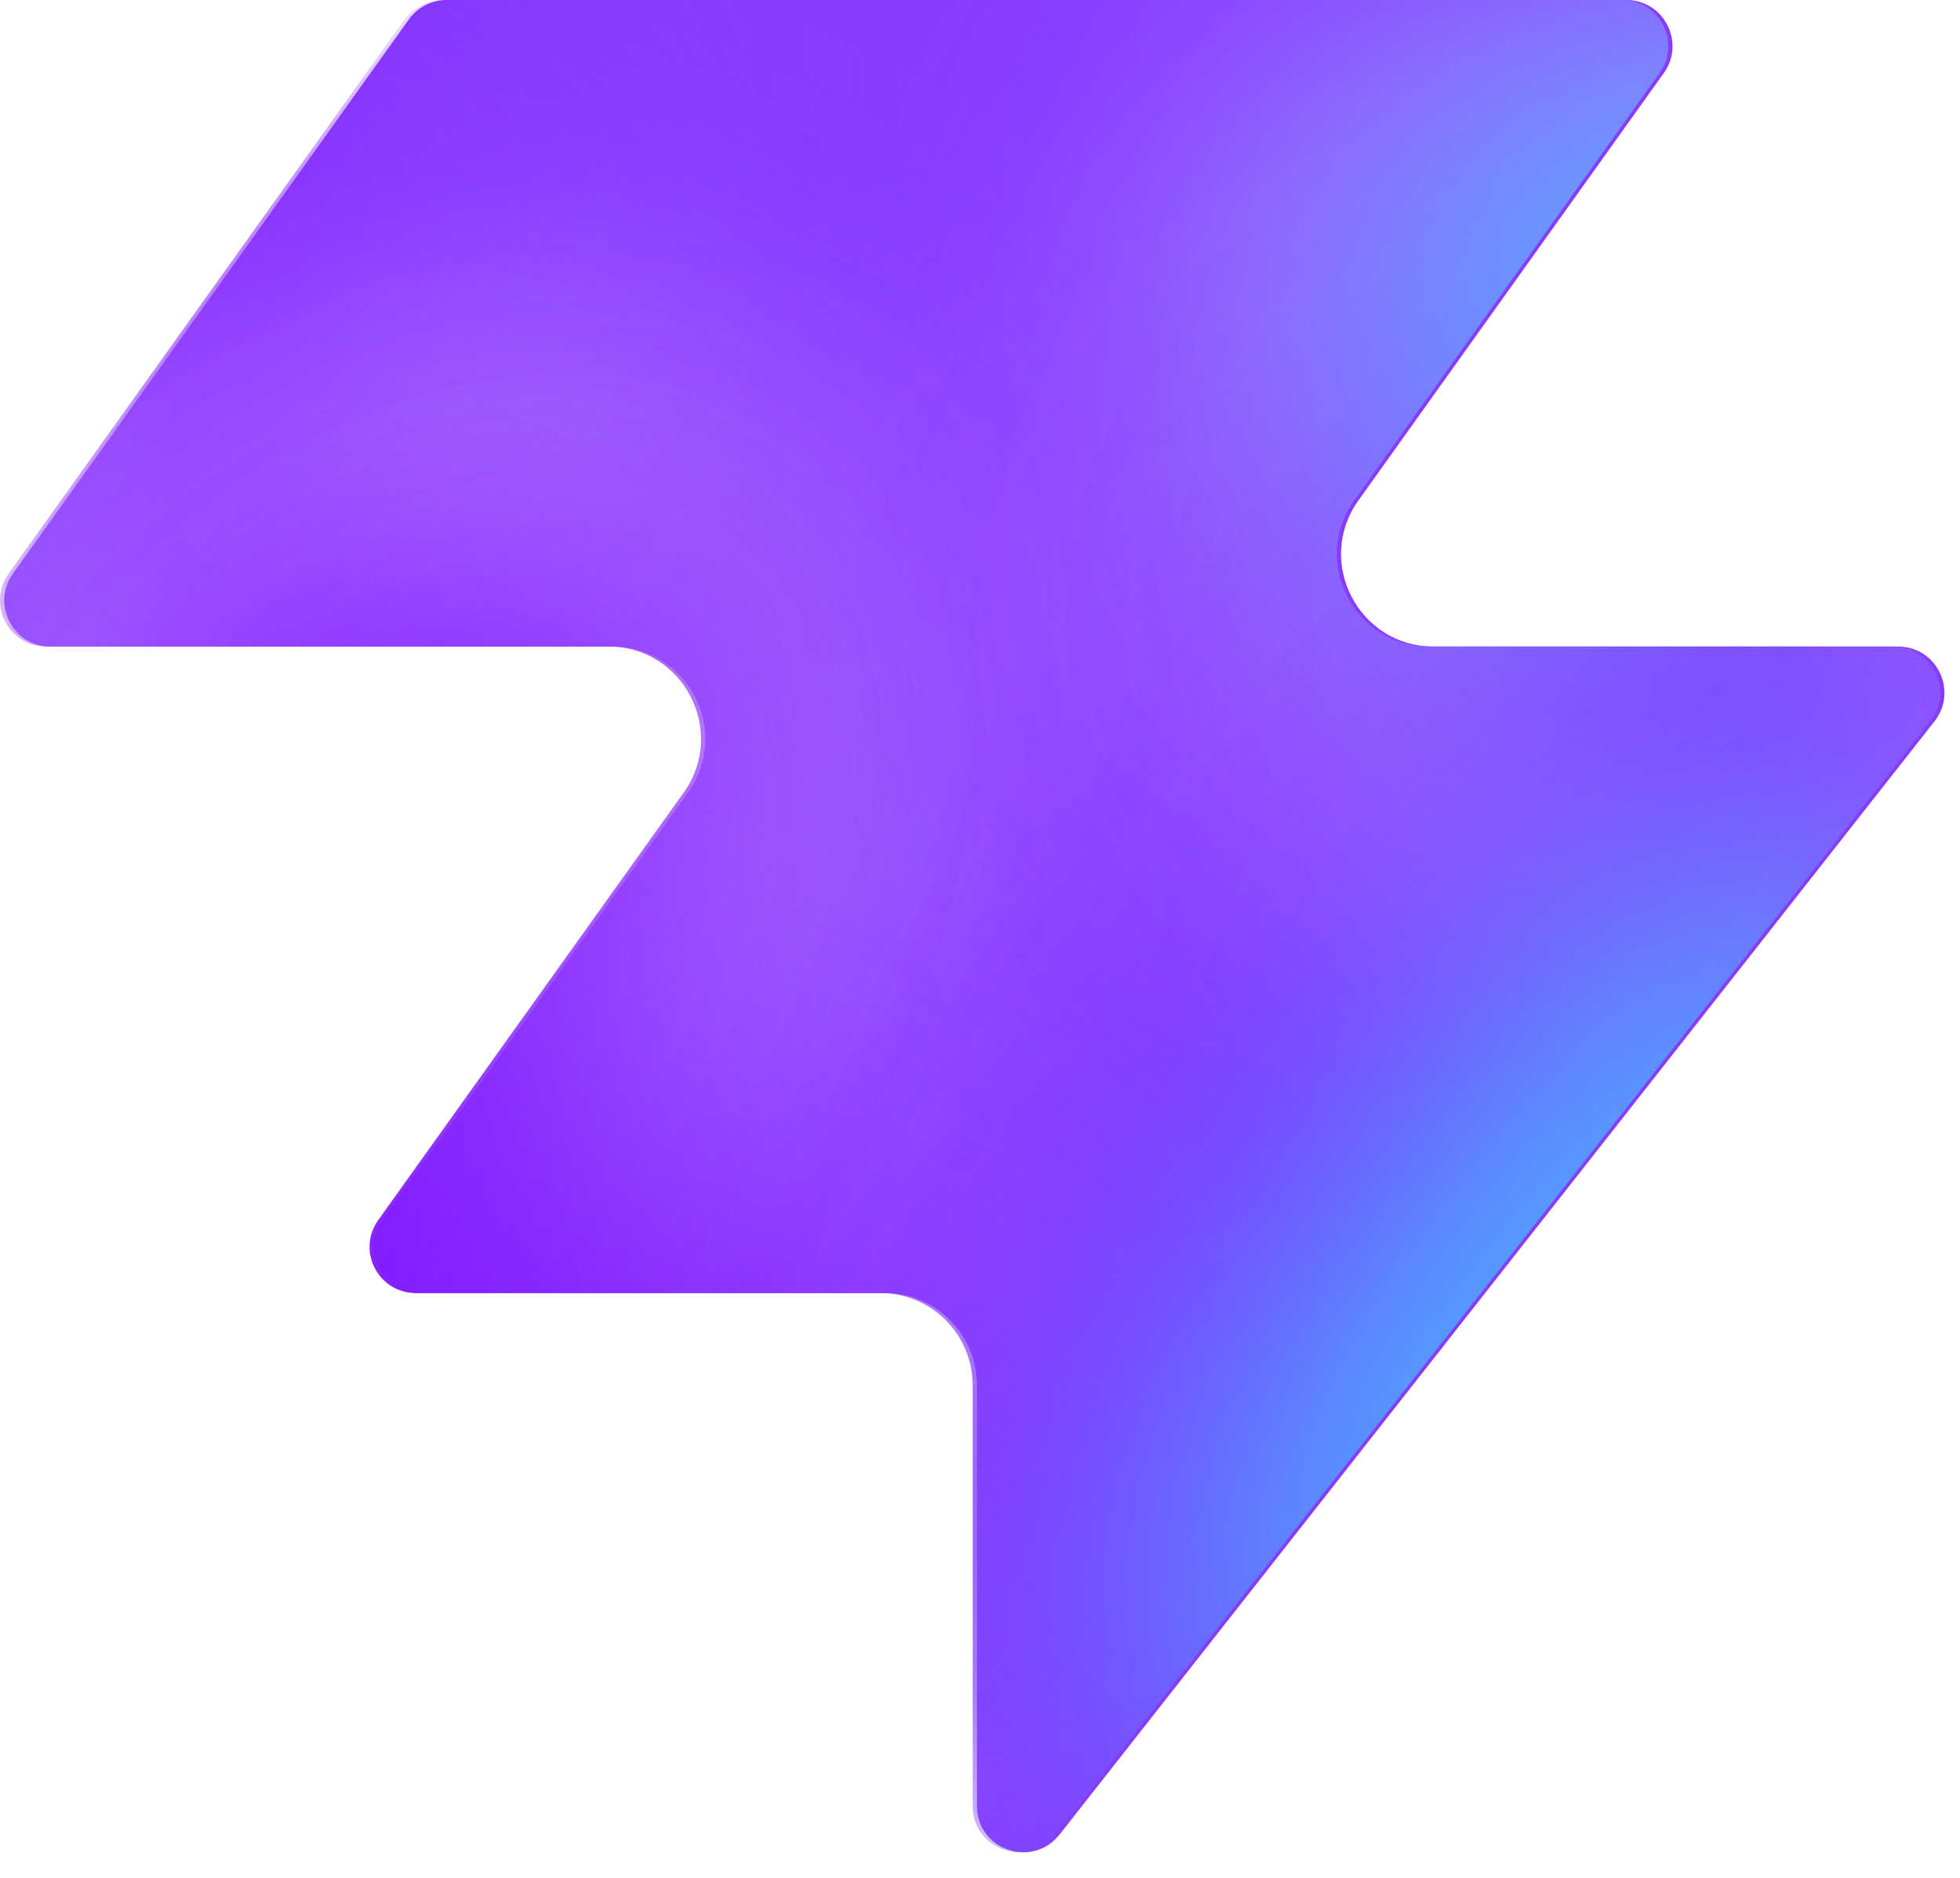
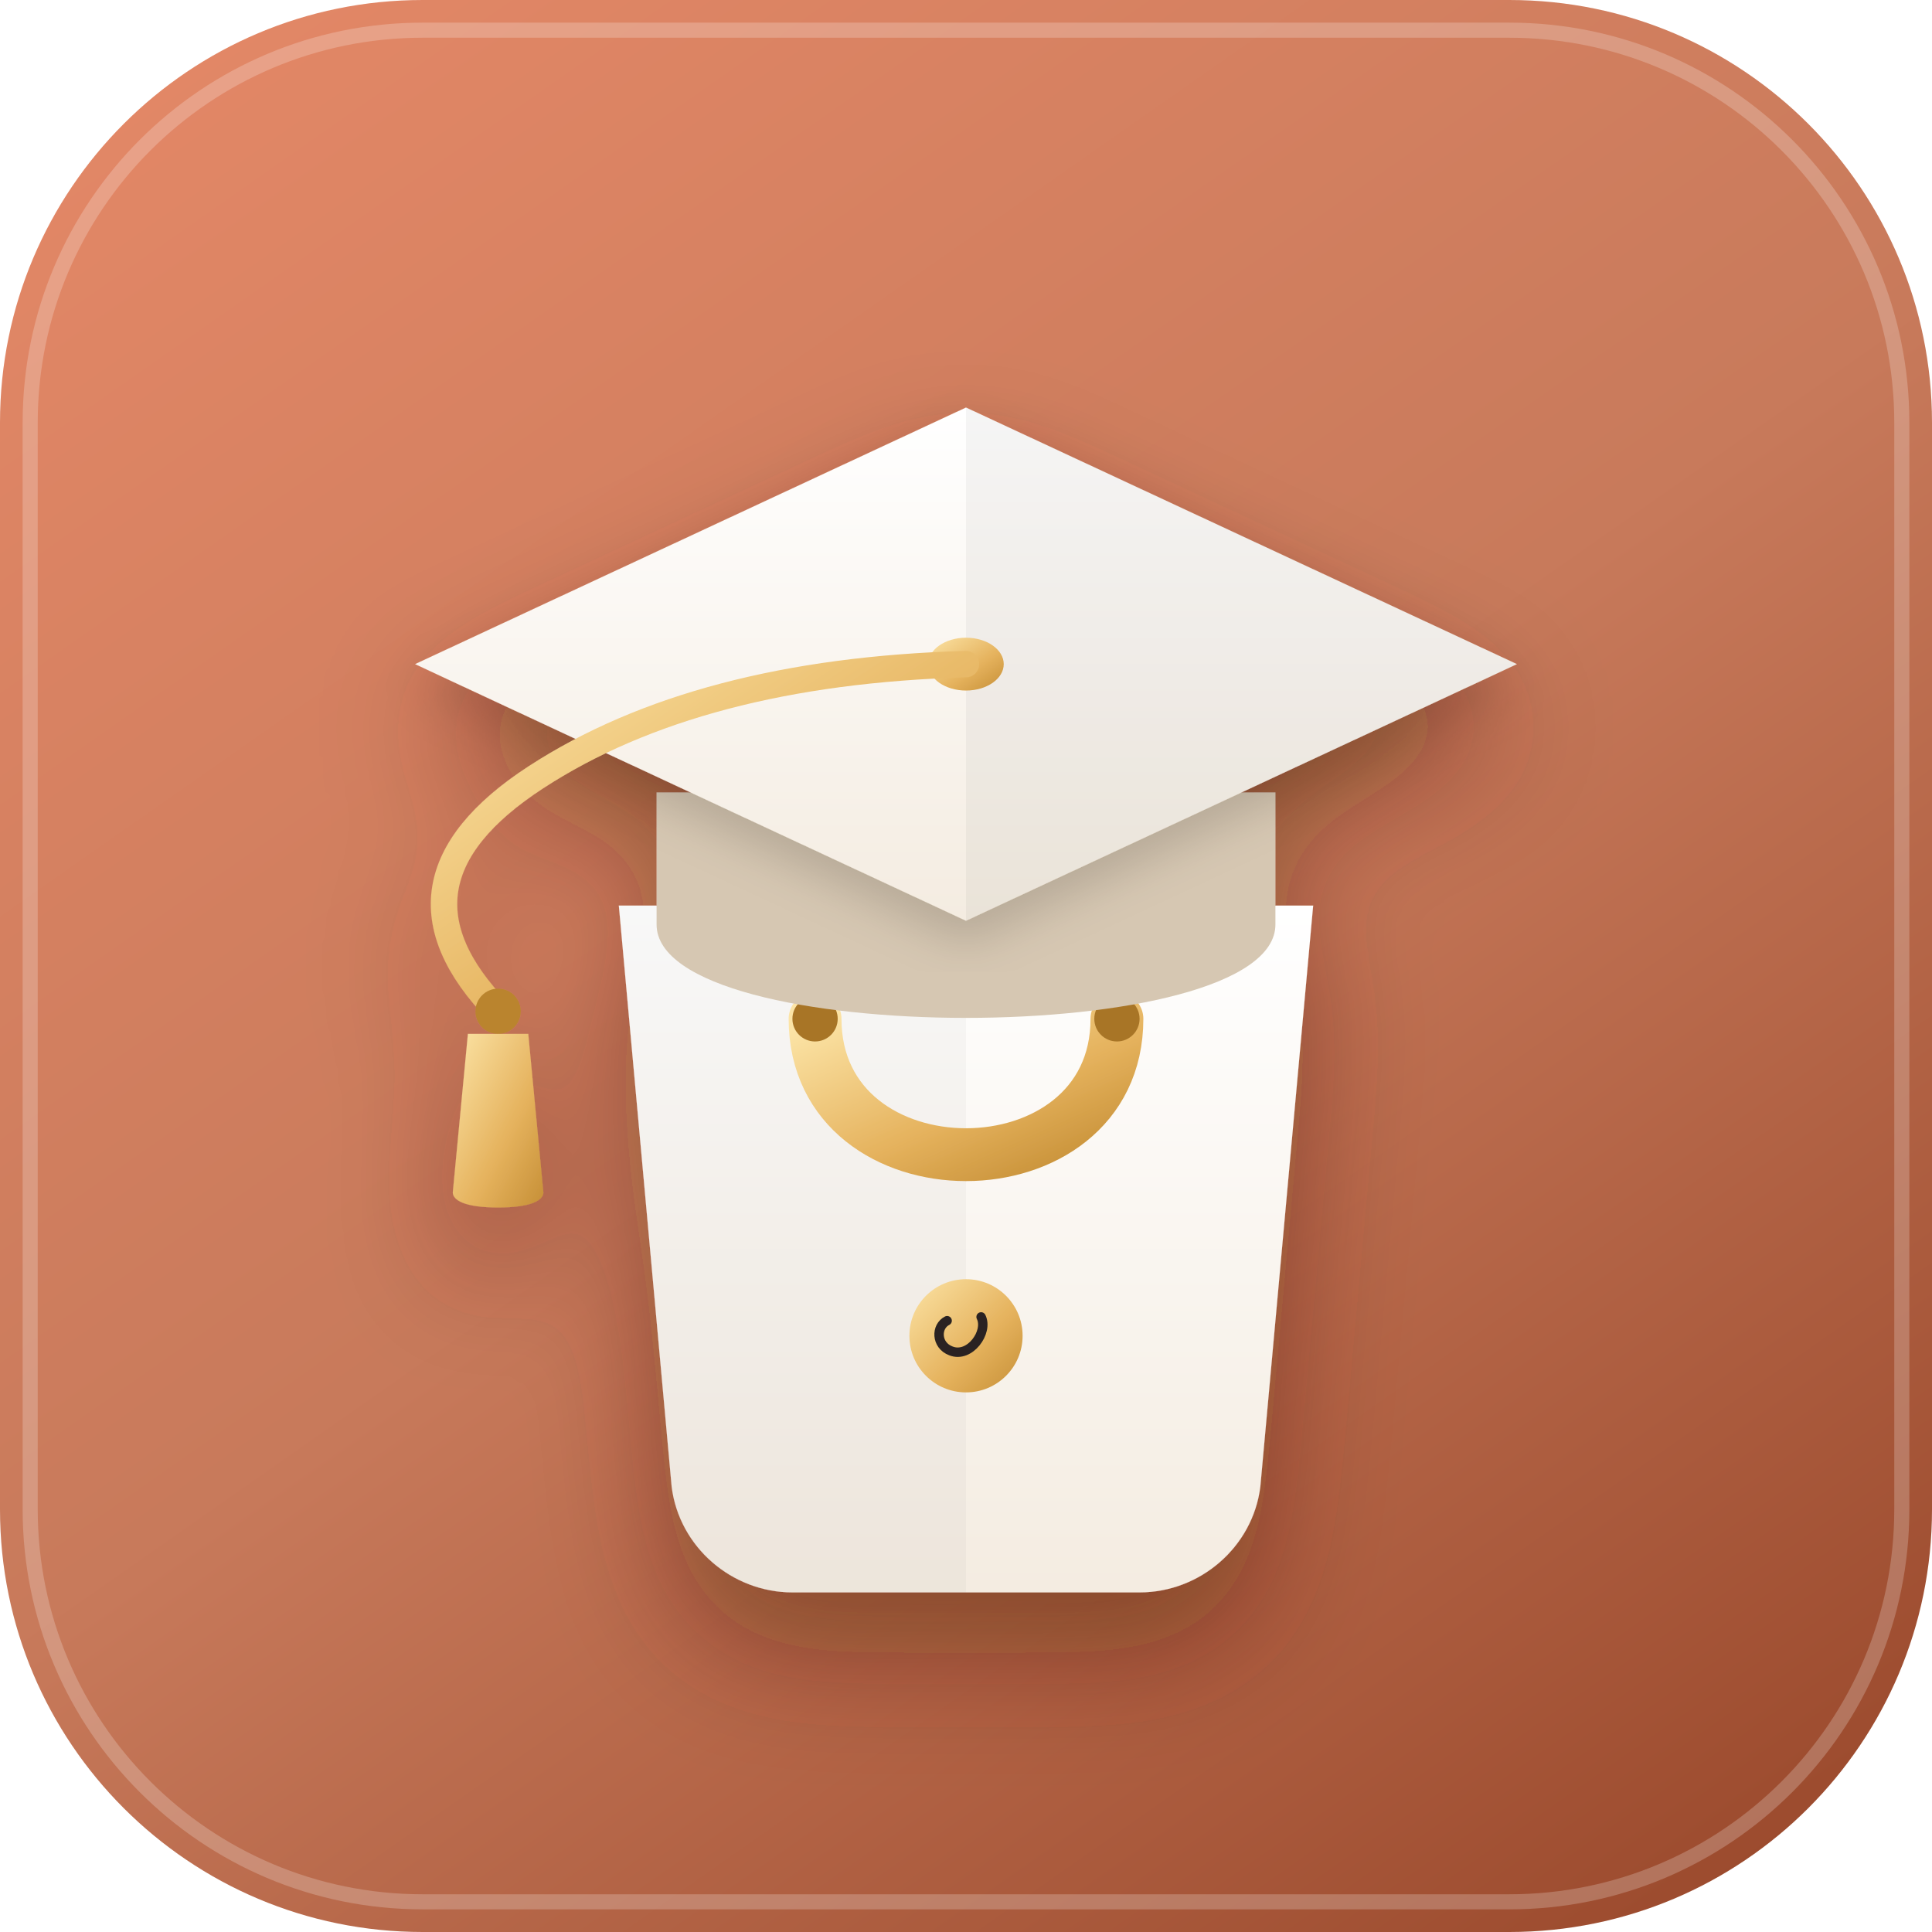
- <svg xmlns="http://www.w3.org/2000/svg" width="48" height="46" fill="none" viewBox="0 0 48 46">
-   <path fill="#863bff" d="M25.946 44.938c-.664.845-2.021.375-2.021-.698V33.937a2.26 2.26 0 0 0-2.262-2.262H10.287c-.92 0-1.456-1.04-.92-1.788l7.48-10.471c1.07-1.497 0-3.578-1.842-3.578H1.237c-.92 0-1.456-1.04-.92-1.788L10.013.474c.214-.297.556-.474.92-.474h28.894c.92 0 1.456 1.04.92 1.788l-7.48 10.471c-1.07 1.498 0 3.579 1.842 3.579h11.377c.943 0 1.473 1.088.89 1.83L25.947 44.94z" style="fill:#863bff;fill:color(display-p3 .525 .23 1);fill-opacity:1" />
-   <mask id="a" width="48" height="46" x="0" y="0" maskUnits="userSpaceOnUse" style="mask-type:alpha">
-     <path fill="#000" d="M25.842 44.938c-.664.844-2.021.375-2.021-.698V33.937a2.26 2.26 0 0 0-2.262-2.262H10.183c-.92 0-1.456-1.04-.92-1.788l7.48-10.471c1.07-1.498 0-3.579-1.842-3.579H1.133c-.92 0-1.456-1.04-.92-1.787L9.91.473c.214-.297.556-.474.92-.474h28.894c.92 0 1.456 1.04.92 1.788l-7.48 10.471c-1.07 1.498 0 3.578 1.842 3.578h11.377c.943 0 1.473 1.088.89 1.832L25.843 44.94z" style="fill:#000;fill-opacity:1" />
-   </mask>
-   <g mask="url(#a)">
-     <g filter="url(#b)">
-       <ellipse cx="5.508" cy="14.704" fill="#ede6ff" rx="5.508" ry="14.704" style="fill:#ede6ff;fill:color(display-p3 .927 .903 1);fill-opacity:1" transform="matrix(.00324 1 1 -.00324 -4.47 31.516)" />
-     </g>
-     <g filter="url(#c)">
-       <ellipse cx="10.399" cy="29.851" fill="#ede6ff" rx="10.399" ry="29.851" style="fill:#ede6ff;fill:color(display-p3 .927 .903 1);fill-opacity:1" transform="matrix(.00324 1 1 -.00324 -39.328 7.883)" />
-     </g>
-     <g filter="url(#d)">
-       <ellipse cx="5.508" cy="30.487" fill="#7e14ff" rx="5.508" ry="30.487" style="fill:#7e14ff;fill:color(display-p3 .492 .077 1);fill-opacity:1" transform="rotate(89.814 -25.913 -14.639)scale(1 -1)" />
-     </g>
-     <g filter="url(#e)">
-       <ellipse cx="5.508" cy="30.599" fill="#7e14ff" rx="5.508" ry="30.599" style="fill:#7e14ff;fill:color(display-p3 .492 .077 1);fill-opacity:1" transform="rotate(89.814 -32.644 -3.334)scale(1 -1)" />
-     </g>
-     <g filter="url(#f)">
-       <ellipse cx="5.508" cy="30.599" fill="#7e14ff" rx="5.508" ry="30.599" style="fill:#7e14ff;fill:color(display-p3 .492 .077 1);fill-opacity:1" transform="matrix(.00324 1 1 -.00324 -34.34 30.47)" />
-     </g>
-     <g filter="url(#g)">
-       <ellipse cx="14.072" cy="22.078" fill="#ede6ff" rx="14.072" ry="22.078" style="fill:#ede6ff;fill:color(display-p3 .927 .903 1);fill-opacity:1" transform="rotate(93.35 24.506 48.493)scale(-1 1)" />
-     </g>
-     <g filter="url(#h)">
-       <ellipse cx="3.47" cy="21.501" fill="#7e14ff" rx="3.47" ry="21.501" style="fill:#7e14ff;fill:color(display-p3 .492 .077 1);fill-opacity:1" transform="rotate(89.009 28.708 47.59)scale(-1 1)" />
-     </g>
-     <g filter="url(#i)">
-       <ellipse cx="3.47" cy="21.501" fill="#7e14ff" rx="3.47" ry="21.501" style="fill:#7e14ff;fill:color(display-p3 .492 .077 1);fill-opacity:1" transform="rotate(89.009 28.708 47.59)scale(-1 1)" />
-     </g>
-     <g filter="url(#j)">
-       <ellipse cx=".387" cy="8.972" fill="#7e14ff" rx="4.407" ry="29.108" style="fill:#7e14ff;fill:color(display-p3 .492 .077 1);fill-opacity:1" transform="rotate(39.51 .387 8.972)" />
-     </g>
-     <g filter="url(#k)">
-       <ellipse cx="47.523" cy="-6.092" fill="#7e14ff" rx="4.407" ry="29.108" style="fill:#7e14ff;fill:color(display-p3 .492 .077 1);fill-opacity:1" transform="rotate(37.892 47.523 -6.092)" />
-     </g>
-     <g filter="url(#l)">
-       <ellipse cx="41.412" cy="6.333" fill="#47bfff" rx="5.971" ry="9.665" style="fill:#47bfff;fill:color(display-p3 .28 .748 1);fill-opacity:1" transform="rotate(37.892 41.412 6.333)" />
-     </g>
-     <g filter="url(#m)">
-       <ellipse cx="-1.879" cy="38.332" fill="#7e14ff" rx="4.407" ry="29.108" style="fill:#7e14ff;fill:color(display-p3 .492 .077 1);fill-opacity:1" transform="rotate(37.892 -1.88 38.332)" />
-     </g>
-     <g filter="url(#n)">
-       <ellipse cx="-1.879" cy="38.332" fill="#7e14ff" rx="4.407" ry="29.108" style="fill:#7e14ff;fill:color(display-p3 .492 .077 1);fill-opacity:1" transform="rotate(37.892 -1.88 38.332)" />
-     </g>
-     <g filter="url(#o)">
-       <ellipse cx="35.651" cy="29.907" fill="#7e14ff" rx="4.407" ry="29.108" style="fill:#7e14ff;fill:color(display-p3 .492 .077 1);fill-opacity:1" transform="rotate(37.892 35.651 29.907)" />
-     </g>
-     <g filter="url(#p)">
-       <ellipse cx="38.418" cy="32.4" fill="#47bfff" rx="5.971" ry="15.297" style="fill:#47bfff;fill:color(display-p3 .28 .748 1);fill-opacity:1" transform="rotate(37.892 38.418 32.4)" />
-     </g>
-   </g>
+ <svg xmlns="http://www.w3.org/2000/svg" viewBox="0 0 512 512" width="512" height="512">
  <defs>
-     <filter id="b" width="60.045" height="41.654" x="-19.77" y="16.149" color-interpolation-filters="sRGB" filterUnits="userSpaceOnUse">
-       <feFlood flood-opacity="0" result="BackgroundImageFix" />
-       <feBlend in="SourceGraphic" in2="BackgroundImageFix" result="shape" />
-       <feGaussianBlur result="effect1_foregroundBlur_2002_17158" stdDeviation="7.659" />
+     <linearGradient id="terracottaGrad" x1="15%" y1="0%" x2="85%" y2="100%">
+       <stop offset="0%" stop-color="#E28766" />
+       <stop offset="50%" stop-color="#C87A5B" />
+       <stop offset="100%" stop-color="#9C4B2E" />
+     </linearGradient>
+     <linearGradient id="creamGrad" x1="0%" y1="0%" x2="0%" y2="100%">
+       <stop offset="0%" stop-color="#FFFFFF" />
+       <stop offset="100%" stop-color="#F4ECE1" />
+     </linearGradient>
+     <linearGradient id="goldGrad" x1="0%" y1="0%" x2="100%" y2="100%">
+       <stop offset="0%" stop-color="#FCE4A6" />
+       <stop offset="60%" stop-color="#E5B25D" />
+       <stop offset="100%" stop-color="#C68F36" />
+     </linearGradient>
+     <filter id="softShadow" x="-15%" y="-15%" width="130%" height="135%" filterUnits="userSpaceOnUse">
+       <feDropShadow dx="0" dy="16" stdDeviation="16" flood-color="#3D180B" flood-opacity="0.38" />
    </filter>
-     <filter id="c" width="90.34" height="51.437" x="-54.613" y="-7.533" color-interpolation-filters="sRGB" filterUnits="userSpaceOnUse">
-       <feFlood flood-opacity="0" result="BackgroundImageFix" />
-       <feBlend in="SourceGraphic" in2="BackgroundImageFix" result="shape" />
-       <feGaussianBlur result="effect1_foregroundBlur_2002_17158" stdDeviation="7.659" />
-     </filter>
-     <filter id="d" width="79.355" height="29.4" x="-49.64" y="2.03" color-interpolation-filters="sRGB" filterUnits="userSpaceOnUse">
-       <feFlood flood-opacity="0" result="BackgroundImageFix" />
-       <feBlend in="SourceGraphic" in2="BackgroundImageFix" result="shape" />
-       <feGaussianBlur result="effect1_foregroundBlur_2002_17158" stdDeviation="4.596" />
-     </filter>
-     <filter id="e" width="79.579" height="29.4" x="-45.045" y="20.029" color-interpolation-filters="sRGB" filterUnits="userSpaceOnUse">
-       <feFlood flood-opacity="0" result="BackgroundImageFix" />
-       <feBlend in="SourceGraphic" in2="BackgroundImageFix" result="shape" />
-       <feGaussianBlur result="effect1_foregroundBlur_2002_17158" stdDeviation="4.596" />
-     </filter>
-     <filter id="f" width="79.579" height="29.4" x="-43.513" y="21.178" color-interpolation-filters="sRGB" filterUnits="userSpaceOnUse">
-       <feFlood flood-opacity="0" result="BackgroundImageFix" />
-       <feBlend in="SourceGraphic" in2="BackgroundImageFix" result="shape" />
-       <feGaussianBlur result="effect1_foregroundBlur_2002_17158" stdDeviation="4.596" />
-     </filter>
-     <filter id="g" width="74.749" height="58.852" x="15.756" y="-17.901" color-interpolation-filters="sRGB" filterUnits="userSpaceOnUse">
-       <feFlood flood-opacity="0" result="BackgroundImageFix" />
-       <feBlend in="SourceGraphic" in2="BackgroundImageFix" result="shape" />
-       <feGaussianBlur result="effect1_foregroundBlur_2002_17158" stdDeviation="7.659" />
-     </filter>
-     <filter id="h" width="61.377" height="25.362" x="23.548" y="2.284" color-interpolation-filters="sRGB" filterUnits="userSpaceOnUse">
-       <feFlood flood-opacity="0" result="BackgroundImageFix" />
-       <feBlend in="SourceGraphic" in2="BackgroundImageFix" result="shape" />
-       <feGaussianBlur result="effect1_foregroundBlur_2002_17158" stdDeviation="4.596" />
-     </filter>
-     <filter id="i" width="61.377" height="25.362" x="23.548" y="2.284" color-interpolation-filters="sRGB" filterUnits="userSpaceOnUse">
-       <feFlood flood-opacity="0" result="BackgroundImageFix" />
-       <feBlend in="SourceGraphic" in2="BackgroundImageFix" result="shape" />
-       <feGaussianBlur result="effect1_foregroundBlur_2002_17158" stdDeviation="4.596" />
-     </filter>
-     <filter id="j" width="56.045" height="63.649" x="-27.636" y="-22.853" color-interpolation-filters="sRGB" filterUnits="userSpaceOnUse">
-       <feFlood flood-opacity="0" result="BackgroundImageFix" />
-       <feBlend in="SourceGraphic" in2="BackgroundImageFix" result="shape" />
-       <feGaussianBlur result="effect1_foregroundBlur_2002_17158" stdDeviation="4.596" />
-     </filter>
-     <filter id="k" width="54.814" height="64.646" x="20.116" y="-38.415" color-interpolation-filters="sRGB" filterUnits="userSpaceOnUse">
-       <feFlood flood-opacity="0" result="BackgroundImageFix" />
-       <feBlend in="SourceGraphic" in2="BackgroundImageFix" result="shape" />
-       <feGaussianBlur result="effect1_foregroundBlur_2002_17158" stdDeviation="4.596" />
-     </filter>
-     <filter id="l" width="33.541" height="35.313" x="24.641" y="-11.323" color-interpolation-filters="sRGB" filterUnits="userSpaceOnUse">
-       <feFlood flood-opacity="0" result="BackgroundImageFix" />
-       <feBlend in="SourceGraphic" in2="BackgroundImageFix" result="shape" />
-       <feGaussianBlur result="effect1_foregroundBlur_2002_17158" stdDeviation="4.596" />
-     </filter>
-     <filter id="m" width="54.814" height="64.646" x="-29.286" y="6.009" color-interpolation-filters="sRGB" filterUnits="userSpaceOnUse">
-       <feFlood flood-opacity="0" result="BackgroundImageFix" />
-       <feBlend in="SourceGraphic" in2="BackgroundImageFix" result="shape" />
-       <feGaussianBlur result="effect1_foregroundBlur_2002_17158" stdDeviation="4.596" />
-     </filter>
-     <filter id="n" width="54.814" height="64.646" x="-29.286" y="6.009" color-interpolation-filters="sRGB" filterUnits="userSpaceOnUse">
-       <feFlood flood-opacity="0" result="BackgroundImageFix" />
-       <feBlend in="SourceGraphic" in2="BackgroundImageFix" result="shape" />
-       <feGaussianBlur result="effect1_foregroundBlur_2002_17158" stdDeviation="4.596" />
-     </filter>
-     <filter id="o" width="54.814" height="64.646" x="8.244" y="-2.416" color-interpolation-filters="sRGB" filterUnits="userSpaceOnUse">
-       <feFlood flood-opacity="0" result="BackgroundImageFix" />
-       <feBlend in="SourceGraphic" in2="BackgroundImageFix" result="shape" />
-       <feGaussianBlur result="effect1_foregroundBlur_2002_17158" stdDeviation="4.596" />
-     </filter>
-     <filter id="p" width="39.409" height="43.623" x="18.713" y="10.588" color-interpolation-filters="sRGB" filterUnits="userSpaceOnUse">
-       <feFlood flood-opacity="0" result="BackgroundImageFix" />
-       <feBlend in="SourceGraphic" in2="BackgroundImageFix" result="shape" />
-       <feGaussianBlur result="effect1_foregroundBlur_2002_17158" stdDeviation="4.596" />
+     <filter id="innerCapShadow" x="-10%" y="-10%" width="120%" height="120%">
+       <feDropShadow dx="0" dy="6" stdDeviation="6" flood-color="#000000" flood-opacity="0.15" />
    </filter>
  </defs>
+   <rect width="512" height="512" rx="112" fill="url(#terracottaGrad)" />
+   <rect x="8" y="8" width="496" height="496" rx="104" fill="none" stroke="rgba(255,255,255,0.22)" stroke-width="4" />
+   <g filter="url(#softShadow)">
+     <path d="M 164 240 L 178 394 C 180 410, 194 422, 210 422 L 302 422 C 318 422, 332 410, 334 394 L 348 240 Z" fill="url(#creamGrad)" />
+     <path d="M 178 394 C 180 410, 194 422, 210 422 L 256 422 L 256 240 L 164 240 Z" fill="rgba(0,0,0,0.03)" />
+     <path d="M 216 270 C 216 318, 296 318, 296 270" fill="none" stroke="url(#goldGrad)" stroke-width="14" stroke-linecap="round" />
+     <circle cx="216" cy="270" r="6" fill="#A87528" />
+     <circle cx="296" cy="270" r="6" fill="#A87528" />
+     <circle cx="256" cy="354" r="15" fill="url(#goldGrad)" />
+     <path d="M 251 350 C 248 351.5, 248 356.5, 252 358 C 257 360, 262 353, 260 349" fill="none" stroke="#2A2421" stroke-width="2.5" stroke-linecap="round" />
+     <path d="M 174 210 L 174 245 C 174 278, 338 278, 338 245 L 338 210 Z" fill="#D6C7B2" />
+     <polygon points="256,108 402,176 256,244 110,176" fill="url(#creamGrad)" filter="url(#innerCapShadow)" />
+     <polygon points="256,108 402,176 256,244 256,108" fill="rgba(0,0,0,0.04)" />
+     <ellipse cx="256" cy="176" rx="10" ry="7" fill="url(#goldGrad)" />
+     <path d="M 256 176 Q 185 178, 142 206 T 132 268" fill="none" stroke="url(#goldGrad)" stroke-width="7" stroke-linecap="round" />
+     <circle cx="132" cy="268" r="6" fill="#BA842E" />
+     <path d="M 124 274 L 140 274 L 144 316 C 144 318, 141 320, 132 320 C 123 320, 120 318, 120 316 Z" fill="url(#goldGrad)" />
+   </g>
</svg>
